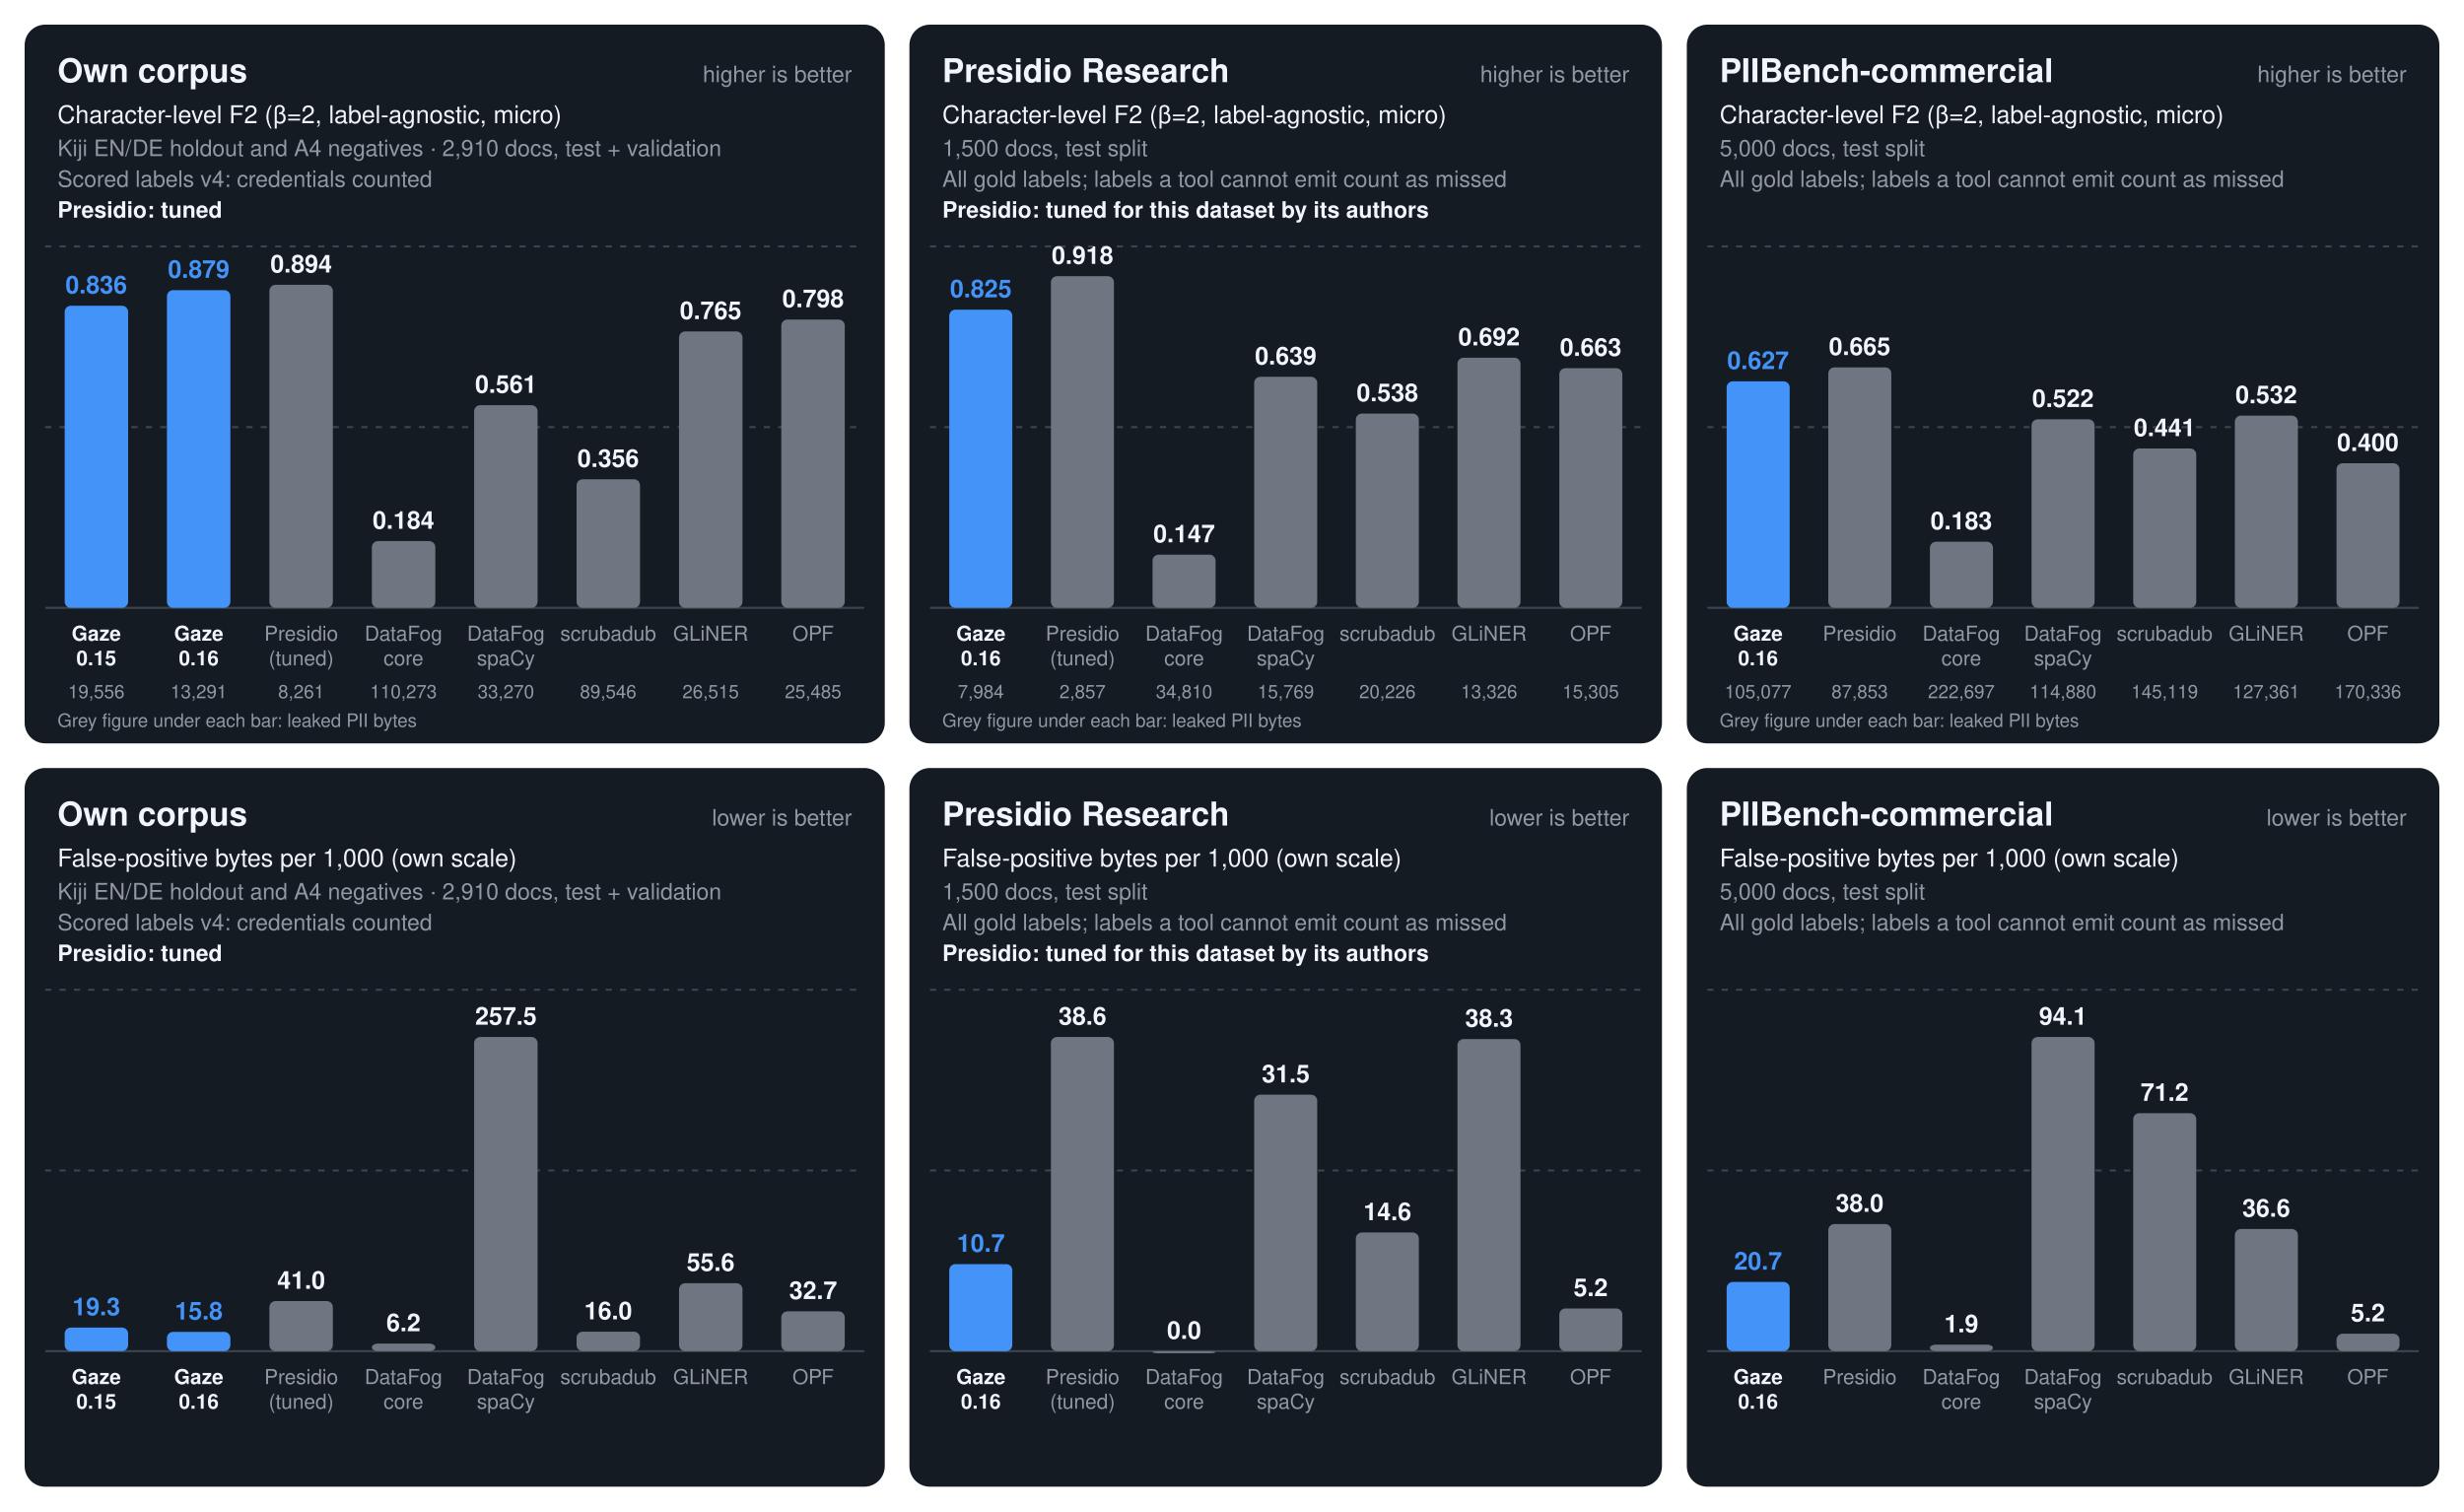
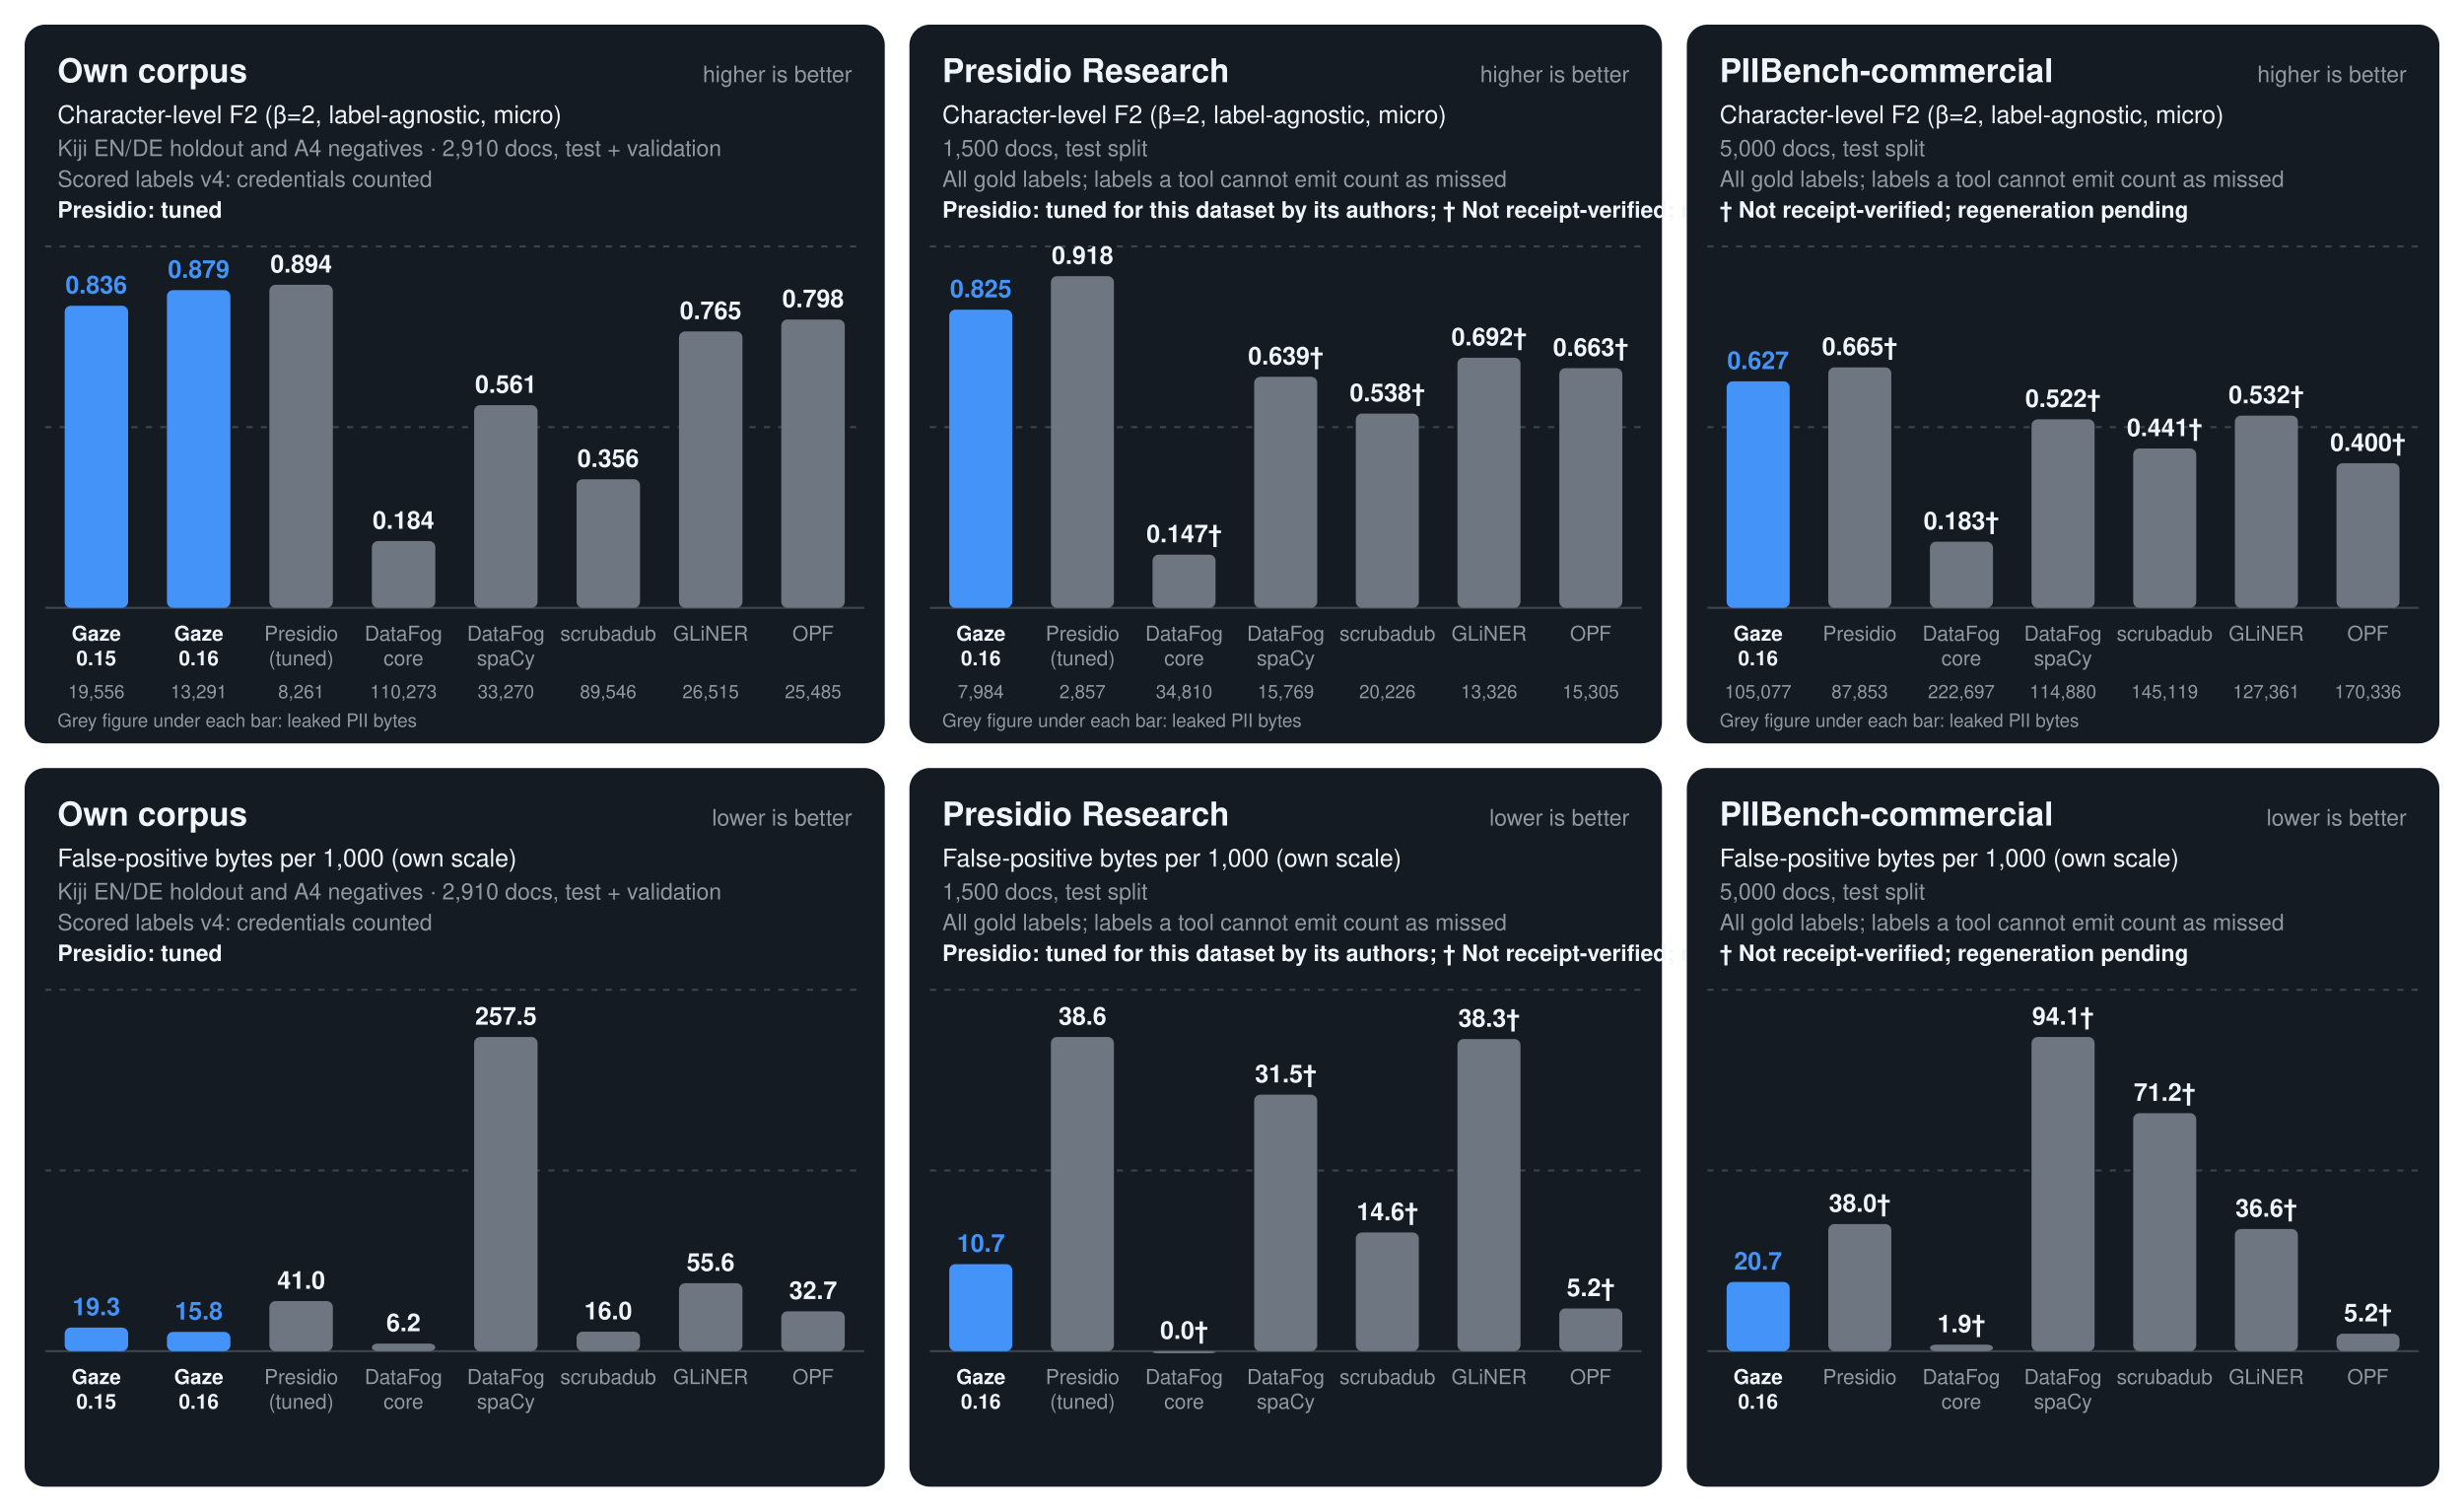
<svg xmlns="http://www.w3.org/2000/svg" viewBox="0 0 1200 736" width="1200" height="736" font-family="-apple-system,BlinkMacSystemFont,'Segoe UI',Helvetica,Arial,sans-serif" role="img" aria-label="Benchmark panels for own corpus, Presidio Research and PIIBench-commercial: character-level F2 (higher is better) with leaked PII bytes under each bar, and false-positive bytes per 1,000 bytes (lower is better), Gaze release against declared competitor configurations.">
  <rect x="12.0" y="12" width="418.9" height="350" rx="10" fill="#151b23" />
  <text x="28.0" y="40" font-size="16" font-weight="700" fill="#f0f6fc">Own corpus</text>
  <text x="414.9" y="40" font-size="11" text-anchor="end" fill="#9198a1">higher is better</text>
  <text x="28.0" y="60" font-size="12" fill="#f0f6fc">Character-level F2 (β=2, label-agnostic, micro)</text>
  <text x="28.0" y="76" font-size="11" fill="#9198a1">Kiji EN/DE holdout and A4 negatives · 2,910 docs, test + validation</text>
  <text x="28.0" y="91" font-size="11" fill="#9198a1">Scored labels v4: credentials counted</text>
  <text x="28.0" y="106" font-size="11" font-weight="600" fill="#f0f6fc" textLength="93.0" lengthAdjust="spacingAndGlyphs">Presidio: tuned</text>
  <line x1="22.0" x2="420.9" y1="296.0" y2="296.0" stroke="#3d444d" stroke-width="1" />
  <line x1="22.0" x2="420.9" y1="208.0" y2="208.0" stroke="#3d444d" stroke-width="1" stroke-dasharray="3 4" />
  <line x1="22.0" x2="420.9" y1="120.0" y2="120.0" stroke="#3d444d" stroke-width="1" stroke-dasharray="3 4" />
  <rect x="31.5" y="148.9" width="30.9" height="147.1" rx="3" fill="#4493f8" />
  <text x="46.9" y="142.9" font-size="12" font-weight="700" text-anchor="middle" fill="#4493f8">0.836</text>
  <text x="46.9" y="312" font-size="10" font-weight="600" text-anchor="middle" fill="#f0f6fc">Gaze</text>
  <text x="46.9" y="324" font-size="10" font-weight="600" text-anchor="middle" fill="#f0f6fc">0.15</text>
  <text x="46.9" y="340.0" font-size="9" text-anchor="middle" fill="#9198a1">19,556</text>
  <rect x="81.3" y="141.3" width="30.9" height="154.7" rx="3" fill="#4493f8" />
  <text x="96.8" y="135.3" font-size="12" font-weight="700" text-anchor="middle" fill="#4493f8">0.879</text>
  <text x="96.8" y="312" font-size="10" font-weight="600" text-anchor="middle" fill="#f0f6fc">Gaze</text>
  <text x="96.8" y="324" font-size="10" font-weight="600" text-anchor="middle" fill="#f0f6fc">0.16</text>
  <text x="96.8" y="340.0" font-size="9" text-anchor="middle" fill="#9198a1">13,291</text>
  <rect x="131.2" y="138.7" width="30.9" height="157.3" rx="3" fill="#6e7681" />
  <text x="146.7" y="132.7" font-size="12" font-weight="700" text-anchor="middle" fill="#f0f6fc">0.894</text>
  <text x="146.7" y="312" font-size="10" font-weight="400" text-anchor="middle" fill="#9198a1" textLength="43.9" lengthAdjust="spacingAndGlyphs">Presidio</text>
  <text x="146.7" y="324" font-size="10" font-weight="400" text-anchor="middle" fill="#9198a1">(tuned)</text>
  <text x="146.7" y="340.0" font-size="9" text-anchor="middle" fill="#9198a1">8,261</text>
  <rect x="181.1" y="263.5" width="30.9" height="32.5" rx="3" fill="#6e7681" />
  <text x="196.5" y="257.5" font-size="12" font-weight="700" text-anchor="middle" fill="#f0f6fc">0.184</text>
  <text x="196.5" y="312" font-size="10" font-weight="400" text-anchor="middle" fill="#9198a1">DataFog</text>
  <text x="196.5" y="324" font-size="10" font-weight="400" text-anchor="middle" fill="#9198a1">core</text>
  <text x="196.5" y="340.0" font-size="9" text-anchor="middle" fill="#9198a1">110,273</text>
  <rect x="230.9" y="197.3" width="30.9" height="98.7" rx="3" fill="#6e7681" />
  <text x="246.4" y="191.3" font-size="12" font-weight="700" text-anchor="middle" fill="#f0f6fc">0.561</text>
  <text x="246.4" y="312" font-size="10" font-weight="400" text-anchor="middle" fill="#9198a1">DataFog</text>
  <text x="246.4" y="324" font-size="10" font-weight="400" text-anchor="middle" fill="#9198a1">spaCy</text>
  <text x="246.4" y="340.0" font-size="9" text-anchor="middle" fill="#9198a1">33,270</text>
  <rect x="280.8" y="233.4" width="30.9" height="62.6" rx="3" fill="#6e7681" />
  <text x="296.2" y="227.4" font-size="12" font-weight="700" text-anchor="middle" fill="#f0f6fc">0.356</text>
  <text x="296.2" y="312" font-size="10" font-weight="400" text-anchor="middle" fill="#9198a1" textLength="43.9" lengthAdjust="spacingAndGlyphs">scrubadub</text>
  <text x="296.2" y="340.0" font-size="9" text-anchor="middle" fill="#9198a1">89,546</text>
  <rect x="330.7" y="161.4" width="30.9" height="134.6" rx="3" fill="#6e7681" />
  <text x="346.1" y="155.4" font-size="12" font-weight="700" text-anchor="middle" fill="#f0f6fc">0.765</text>
  <text x="346.1" y="312" font-size="10" font-weight="400" text-anchor="middle" fill="#9198a1">GLiNER</text>
  <text x="346.1" y="340.0" font-size="9" text-anchor="middle" fill="#9198a1">26,515</text>
  <rect x="380.5" y="155.6" width="30.9" height="140.4" rx="3" fill="#6e7681" />
  <text x="396.0" y="149.6" font-size="12" font-weight="700" text-anchor="middle" fill="#f0f6fc">0.798</text>
  <text x="396.0" y="312" font-size="10" font-weight="400" text-anchor="middle" fill="#9198a1">OPF</text>
  <text x="396.0" y="340.0" font-size="9" text-anchor="middle" fill="#9198a1">25,485</text>
  <text x="28.0" y="354" font-size="9" fill="#9198a1">Grey figure under each bar: leaked PII bytes</text>
  <rect x="442.9" y="12" width="366.5" height="350" rx="10" fill="#151b23" />
  <text x="458.9" y="40" font-size="16" font-weight="700" fill="#f0f6fc">Presidio Research</text>
  <text x="793.5" y="40" font-size="11" text-anchor="end" fill="#9198a1">higher is better</text>
  <text x="458.9" y="60" font-size="12" fill="#f0f6fc">Character-level F2 (β=2, label-agnostic, micro)</text>
  <text x="458.9" y="76" font-size="11" fill="#9198a1">1,500 docs, test split</text>
  <text x="458.9" y="91" font-size="11" fill="#9198a1">All gold labels; labels a tool cannot emit count as missed</text>
-   <text x="458.9" y="106" font-size="11" font-weight="600" fill="#f0f6fc" textLength="291.4" lengthAdjust="spacingAndGlyphs">Presidio: tuned for this dataset by its authors</text>
+   <text x="458.9" y="106" font-size="11" font-weight="600" fill="#f0f6fc" textLength="334.5" lengthAdjust="spacingAndGlyphs">Presidio: tuned for this dataset by its authors; † Not receipt-verified; regeneration pending</text>
  <line x1="452.9" x2="799.5" y1="296.0" y2="296.0" stroke="#3d444d" stroke-width="1" />
  <line x1="452.9" x2="799.5" y1="208.0" y2="208.0" stroke="#3d444d" stroke-width="1" stroke-dasharray="3 4" />
  <line x1="452.9" x2="799.5" y1="120.0" y2="120.0" stroke="#3d444d" stroke-width="1" stroke-dasharray="3 4" />
  <rect x="462.3" y="150.8" width="30.7" height="145.2" rx="3" fill="#4493f8" />
  <text x="477.7" y="144.8" font-size="12" font-weight="700" text-anchor="middle" fill="#4493f8">0.825</text>
  <text x="477.7" y="312" font-size="10" font-weight="600" text-anchor="middle" fill="#f0f6fc">Gaze</text>
  <text x="477.7" y="324" font-size="10" font-weight="600" text-anchor="middle" fill="#f0f6fc">0.16</text>
  <text x="477.7" y="340.0" font-size="9" text-anchor="middle" fill="#9198a1">7,984</text>
  <rect x="511.8" y="134.5" width="30.7" height="161.5" rx="3" fill="#6e7681" />
  <text x="527.2" y="128.5" font-size="12" font-weight="700" text-anchor="middle" fill="#f0f6fc">0.918</text>
  <text x="527.2" y="312" font-size="10" font-weight="400" text-anchor="middle" fill="#9198a1" textLength="43.5" lengthAdjust="spacingAndGlyphs">Presidio</text>
  <text x="527.2" y="324" font-size="10" font-weight="400" text-anchor="middle" fill="#9198a1">(tuned)</text>
  <text x="527.2" y="340.0" font-size="9" text-anchor="middle" fill="#9198a1">2,857</text>
  <rect x="561.3" y="270.1" width="30.7" height="25.9" rx="3" fill="#6e7681" />
-   <text x="576.7" y="264.1" font-size="12" font-weight="700" text-anchor="middle" fill="#f0f6fc">0.147</text>
+   <text x="576.7" y="264.1" font-size="12" font-weight="700" text-anchor="middle" fill="#f0f6fc">0.147†</text>
  <text x="576.7" y="312" font-size="10" font-weight="400" text-anchor="middle" fill="#9198a1">DataFog</text>
  <text x="576.7" y="324" font-size="10" font-weight="400" text-anchor="middle" fill="#9198a1">core</text>
  <text x="576.7" y="340.0" font-size="9" text-anchor="middle" fill="#9198a1">34,810</text>
  <rect x="610.8" y="183.5" width="30.7" height="112.5" rx="3" fill="#6e7681" />
-   <text x="626.2" y="177.5" font-size="12" font-weight="700" text-anchor="middle" fill="#f0f6fc">0.639</text>
+   <text x="626.2" y="177.5" font-size="12" font-weight="700" text-anchor="middle" fill="#f0f6fc">0.639†</text>
  <text x="626.2" y="312" font-size="10" font-weight="400" text-anchor="middle" fill="#9198a1">DataFog</text>
  <text x="626.2" y="324" font-size="10" font-weight="400" text-anchor="middle" fill="#9198a1">spaCy</text>
  <text x="626.2" y="340.0" font-size="9" text-anchor="middle" fill="#9198a1">15,769</text>
  <rect x="660.3" y="201.4" width="30.7" height="94.6" rx="3" fill="#6e7681" />
-   <text x="675.7" y="195.4" font-size="12" font-weight="700" text-anchor="middle" fill="#f0f6fc">0.538</text>
+   <text x="675.7" y="195.4" font-size="12" font-weight="700" text-anchor="middle" fill="#f0f6fc">0.538†</text>
  <text x="675.7" y="312" font-size="10" font-weight="400" text-anchor="middle" fill="#9198a1" textLength="43.5" lengthAdjust="spacingAndGlyphs">scrubadub</text>
  <text x="675.7" y="340.0" font-size="9" text-anchor="middle" fill="#9198a1">20,226</text>
  <rect x="709.8" y="174.2" width="30.7" height="121.8" rx="3" fill="#6e7681" />
-   <text x="725.2" y="168.2" font-size="12" font-weight="700" text-anchor="middle" fill="#f0f6fc">0.692</text>
+   <text x="725.2" y="168.2" font-size="12" font-weight="700" text-anchor="middle" fill="#f0f6fc">0.692†</text>
  <text x="725.2" y="312" font-size="10" font-weight="400" text-anchor="middle" fill="#9198a1">GLiNER</text>
  <text x="725.2" y="340.0" font-size="9" text-anchor="middle" fill="#9198a1">13,326</text>
  <rect x="759.4" y="179.3" width="30.7" height="116.7" rx="3" fill="#6e7681" />
-   <text x="774.7" y="173.3" font-size="12" font-weight="700" text-anchor="middle" fill="#f0f6fc">0.663</text>
+   <text x="774.7" y="173.3" font-size="12" font-weight="700" text-anchor="middle" fill="#f0f6fc">0.663†</text>
  <text x="774.7" y="312" font-size="10" font-weight="400" text-anchor="middle" fill="#9198a1">OPF</text>
  <text x="774.7" y="340.0" font-size="9" text-anchor="middle" fill="#9198a1">15,305</text>
  <text x="458.9" y="354" font-size="9" fill="#9198a1">Grey figure under each bar: leaked PII bytes</text>
  <rect x="821.5" y="12" width="366.5" height="350" rx="10" fill="#151b23" />
  <text x="837.5" y="40" font-size="16" font-weight="700" fill="#f0f6fc">PIIBench-commercial</text>
  <text x="1172.0" y="40" font-size="11" text-anchor="end" fill="#9198a1">higher is better</text>
  <text x="837.5" y="60" font-size="12" fill="#f0f6fc">Character-level F2 (β=2, label-agnostic, micro)</text>
  <text x="837.5" y="76" font-size="11" fill="#9198a1">5,000 docs, test split</text>
  <text x="837.5" y="91" font-size="11" fill="#9198a1">All gold labels; labels a tool cannot emit count as missed</text>
+   <text x="837.5" y="106" font-size="11" font-weight="600" fill="#f0f6fc" textLength="272.8" lengthAdjust="spacingAndGlyphs">† Not receipt-verified; regeneration pending</text>
  <line x1="831.5" x2="1178.0" y1="296.0" y2="296.0" stroke="#3d444d" stroke-width="1" />
  <line x1="831.5" x2="1178.0" y1="208.0" y2="208.0" stroke="#3d444d" stroke-width="1" stroke-dasharray="3 4" />
  <line x1="831.5" x2="1178.0" y1="120.0" y2="120.0" stroke="#3d444d" stroke-width="1" stroke-dasharray="3 4" />
  <rect x="840.9" y="185.7" width="30.7" height="110.3" rx="3" fill="#4493f8" />
  <text x="856.2" y="179.7" font-size="12" font-weight="700" text-anchor="middle" fill="#4493f8">0.627</text>
  <text x="856.2" y="312" font-size="10" font-weight="600" text-anchor="middle" fill="#f0f6fc">Gaze</text>
  <text x="856.2" y="324" font-size="10" font-weight="600" text-anchor="middle" fill="#f0f6fc">0.16</text>
  <text x="856.2" y="340.0" font-size="9" text-anchor="middle" fill="#9198a1">105,077</text>
  <rect x="890.4" y="178.9" width="30.7" height="117.1" rx="3" fill="#6e7681" />
-   <text x="905.7" y="172.9" font-size="12" font-weight="700" text-anchor="middle" fill="#f0f6fc">0.665</text>
+   <text x="905.7" y="172.9" font-size="12" font-weight="700" text-anchor="middle" fill="#f0f6fc">0.665†</text>
  <text x="905.7" y="312" font-size="10" font-weight="400" text-anchor="middle" fill="#9198a1" textLength="43.5" lengthAdjust="spacingAndGlyphs">Presidio</text>
  <text x="905.7" y="340.0" font-size="9" text-anchor="middle" fill="#9198a1">87,853</text>
  <rect x="939.9" y="263.8" width="30.7" height="32.2" rx="3" fill="#6e7681" />
-   <text x="955.2" y="257.8" font-size="12" font-weight="700" text-anchor="middle" fill="#f0f6fc">0.183</text>
+   <text x="955.2" y="257.8" font-size="12" font-weight="700" text-anchor="middle" fill="#f0f6fc">0.183†</text>
  <text x="955.2" y="312" font-size="10" font-weight="400" text-anchor="middle" fill="#9198a1">DataFog</text>
  <text x="955.2" y="324" font-size="10" font-weight="400" text-anchor="middle" fill="#9198a1">core</text>
  <text x="955.2" y="340.0" font-size="9" text-anchor="middle" fill="#9198a1">222,697</text>
  <rect x="989.4" y="204.2" width="30.7" height="91.8" rx="3" fill="#6e7681" />
-   <text x="1004.7" y="198.2" font-size="12" font-weight="700" text-anchor="middle" fill="#f0f6fc">0.522</text>
+   <text x="1004.7" y="198.2" font-size="12" font-weight="700" text-anchor="middle" fill="#f0f6fc">0.522†</text>
  <text x="1004.7" y="312" font-size="10" font-weight="400" text-anchor="middle" fill="#9198a1">DataFog</text>
  <text x="1004.7" y="324" font-size="10" font-weight="400" text-anchor="middle" fill="#9198a1">spaCy</text>
  <text x="1004.7" y="340.0" font-size="9" text-anchor="middle" fill="#9198a1">114,880</text>
  <rect x="1038.9" y="218.4" width="30.7" height="77.6" rx="3" fill="#6e7681" />
-   <text x="1054.2" y="212.4" font-size="12" font-weight="700" text-anchor="middle" fill="#f0f6fc">0.441</text>
+   <text x="1054.2" y="212.4" font-size="12" font-weight="700" text-anchor="middle" fill="#f0f6fc">0.441†</text>
  <text x="1054.2" y="312" font-size="10" font-weight="400" text-anchor="middle" fill="#9198a1" textLength="43.5" lengthAdjust="spacingAndGlyphs">scrubadub</text>
  <text x="1054.2" y="340.0" font-size="9" text-anchor="middle" fill="#9198a1">145,119</text>
  <rect x="1088.4" y="202.4" width="30.7" height="93.6" rx="3" fill="#6e7681" />
-   <text x="1103.7" y="196.4" font-size="12" font-weight="700" text-anchor="middle" fill="#f0f6fc">0.532</text>
+   <text x="1103.7" y="196.4" font-size="12" font-weight="700" text-anchor="middle" fill="#f0f6fc">0.532†</text>
  <text x="1103.7" y="312" font-size="10" font-weight="400" text-anchor="middle" fill="#9198a1">GLiNER</text>
  <text x="1103.7" y="340.0" font-size="9" text-anchor="middle" fill="#9198a1">127,361</text>
  <rect x="1137.9" y="225.6" width="30.7" height="70.4" rx="3" fill="#6e7681" />
-   <text x="1153.2" y="219.6" font-size="12" font-weight="700" text-anchor="middle" fill="#f0f6fc">0.400</text>
+   <text x="1153.2" y="219.6" font-size="12" font-weight="700" text-anchor="middle" fill="#f0f6fc">0.400†</text>
  <text x="1153.2" y="312" font-size="10" font-weight="400" text-anchor="middle" fill="#9198a1">OPF</text>
  <text x="1153.2" y="340.0" font-size="9" text-anchor="middle" fill="#9198a1">170,336</text>
  <text x="837.5" y="354" font-size="9" fill="#9198a1">Grey figure under each bar: leaked PII bytes</text>
  <rect x="12.0" y="374" width="418.9" height="350" rx="10" fill="#151b23" />
  <text x="28.0" y="402" font-size="16" font-weight="700" fill="#f0f6fc">Own corpus</text>
  <text x="414.9" y="402" font-size="11" text-anchor="end" fill="#9198a1">lower is better</text>
  <text x="28.0" y="422" font-size="12" fill="#f0f6fc">False-positive bytes per 1,000 (own scale)</text>
  <text x="28.0" y="438" font-size="11" fill="#9198a1">Kiji EN/DE holdout and A4 negatives · 2,910 docs, test + validation</text>
  <text x="28.0" y="453" font-size="11" fill="#9198a1">Scored labels v4: credentials counted</text>
  <text x="28.0" y="468" font-size="11" font-weight="600" fill="#f0f6fc" textLength="93.0" lengthAdjust="spacingAndGlyphs">Presidio: tuned</text>
  <line x1="22.0" x2="420.9" y1="658.0" y2="658.0" stroke="#3d444d" stroke-width="1" />
  <line x1="22.0" x2="420.9" y1="570.0" y2="570.0" stroke="#3d444d" stroke-width="1" stroke-dasharray="3 4" />
  <line x1="22.0" x2="420.9" y1="482.0" y2="482.0" stroke="#3d444d" stroke-width="1" stroke-dasharray="3 4" />
  <rect x="31.5" y="646.5" width="30.9" height="11.5" rx="3" fill="#4493f8" />
  <text x="46.9" y="640.5" font-size="12" font-weight="700" text-anchor="middle" fill="#4493f8">19.3</text>
  <text x="46.9" y="674" font-size="10" font-weight="600" text-anchor="middle" fill="#f0f6fc">Gaze</text>
  <text x="46.9" y="686" font-size="10" font-weight="600" text-anchor="middle" fill="#f0f6fc">0.15</text>
  <rect x="81.3" y="648.6" width="30.9" height="9.4" rx="3" fill="#4493f8" />
  <text x="96.8" y="642.6" font-size="12" font-weight="700" text-anchor="middle" fill="#4493f8">15.8</text>
  <text x="96.8" y="674" font-size="10" font-weight="600" text-anchor="middle" fill="#f0f6fc">Gaze</text>
  <text x="96.8" y="686" font-size="10" font-weight="600" text-anchor="middle" fill="#f0f6fc">0.16</text>
  <rect x="131.2" y="633.6" width="30.9" height="24.4" rx="3" fill="#6e7681" />
  <text x="146.7" y="627.6" font-size="12" font-weight="700" text-anchor="middle" fill="#f0f6fc">41.0</text>
  <text x="146.7" y="674" font-size="10" font-weight="400" text-anchor="middle" fill="#9198a1" textLength="43.9" lengthAdjust="spacingAndGlyphs">Presidio</text>
  <text x="146.7" y="686" font-size="10" font-weight="400" text-anchor="middle" fill="#9198a1">(tuned)</text>
  <rect x="181.1" y="654.3" width="30.9" height="3.7" rx="3" fill="#6e7681" />
  <text x="196.5" y="648.3" font-size="12" font-weight="700" text-anchor="middle" fill="#f0f6fc">6.2</text>
  <text x="196.5" y="674" font-size="10" font-weight="400" text-anchor="middle" fill="#9198a1">DataFog</text>
  <text x="196.5" y="686" font-size="10" font-weight="400" text-anchor="middle" fill="#9198a1">core</text>
  <rect x="230.9" y="505.0" width="30.9" height="153.0" rx="3" fill="#6e7681" />
  <text x="246.4" y="499.0" font-size="12" font-weight="700" text-anchor="middle" fill="#f0f6fc">257.5</text>
  <text x="246.4" y="674" font-size="10" font-weight="400" text-anchor="middle" fill="#9198a1">DataFog</text>
  <text x="246.4" y="686" font-size="10" font-weight="400" text-anchor="middle" fill="#9198a1">spaCy</text>
  <rect x="280.8" y="648.5" width="30.9" height="9.5" rx="3" fill="#6e7681" />
  <text x="296.2" y="642.5" font-size="12" font-weight="700" text-anchor="middle" fill="#f0f6fc">16.0</text>
  <text x="296.2" y="674" font-size="10" font-weight="400" text-anchor="middle" fill="#9198a1" textLength="43.9" lengthAdjust="spacingAndGlyphs">scrubadub</text>
  <rect x="330.7" y="624.9" width="30.9" height="33.1" rx="3" fill="#6e7681" />
  <text x="346.1" y="618.9" font-size="12" font-weight="700" text-anchor="middle" fill="#f0f6fc">55.6</text>
  <text x="346.1" y="674" font-size="10" font-weight="400" text-anchor="middle" fill="#9198a1">GLiNER</text>
  <rect x="380.5" y="638.6" width="30.9" height="19.4" rx="3" fill="#6e7681" />
  <text x="396.0" y="632.6" font-size="12" font-weight="700" text-anchor="middle" fill="#f0f6fc">32.7</text>
  <text x="396.0" y="674" font-size="10" font-weight="400" text-anchor="middle" fill="#9198a1">OPF</text>
  <rect x="442.9" y="374" width="366.5" height="350" rx="10" fill="#151b23" />
  <text x="458.9" y="402" font-size="16" font-weight="700" fill="#f0f6fc">Presidio Research</text>
  <text x="793.5" y="402" font-size="11" text-anchor="end" fill="#9198a1">lower is better</text>
  <text x="458.9" y="422" font-size="12" fill="#f0f6fc">False-positive bytes per 1,000 (own scale)</text>
  <text x="458.9" y="438" font-size="11" fill="#9198a1">1,500 docs, test split</text>
  <text x="458.9" y="453" font-size="11" fill="#9198a1">All gold labels; labels a tool cannot emit count as missed</text>
-   <text x="458.9" y="468" font-size="11" font-weight="600" fill="#f0f6fc" textLength="291.4" lengthAdjust="spacingAndGlyphs">Presidio: tuned for this dataset by its authors</text>
+   <text x="458.9" y="468" font-size="11" font-weight="600" fill="#f0f6fc" textLength="334.5" lengthAdjust="spacingAndGlyphs">Presidio: tuned for this dataset by its authors; † Not receipt-verified; regeneration pending</text>
  <line x1="452.9" x2="799.5" y1="658.0" y2="658.0" stroke="#3d444d" stroke-width="1" />
  <line x1="452.9" x2="799.5" y1="570.0" y2="570.0" stroke="#3d444d" stroke-width="1" stroke-dasharray="3 4" />
  <line x1="452.9" x2="799.5" y1="482.0" y2="482.0" stroke="#3d444d" stroke-width="1" stroke-dasharray="3 4" />
  <rect x="462.3" y="615.6" width="30.7" height="42.4" rx="3" fill="#4493f8" />
  <text x="477.7" y="609.6" font-size="12" font-weight="700" text-anchor="middle" fill="#4493f8">10.7</text>
  <text x="477.7" y="674" font-size="10" font-weight="600" text-anchor="middle" fill="#f0f6fc">Gaze</text>
  <text x="477.7" y="686" font-size="10" font-weight="600" text-anchor="middle" fill="#f0f6fc">0.16</text>
  <rect x="511.8" y="505.0" width="30.7" height="153.0" rx="3" fill="#6e7681" />
  <text x="527.2" y="499.0" font-size="12" font-weight="700" text-anchor="middle" fill="#f0f6fc">38.6</text>
  <text x="527.2" y="674" font-size="10" font-weight="400" text-anchor="middle" fill="#9198a1" textLength="43.5" lengthAdjust="spacingAndGlyphs">Presidio</text>
  <text x="527.2" y="686" font-size="10" font-weight="400" text-anchor="middle" fill="#9198a1">(tuned)</text>
  <rect x="561.3" y="658.0" width="30.7" height="1.0" rx="3" fill="#6e7681" />
-   <text x="576.7" y="652.0" font-size="12" font-weight="700" text-anchor="middle" fill="#f0f6fc">0.0</text>
+   <text x="576.7" y="652.0" font-size="12" font-weight="700" text-anchor="middle" fill="#f0f6fc">0.0†</text>
  <text x="576.7" y="674" font-size="10" font-weight="400" text-anchor="middle" fill="#9198a1">DataFog</text>
  <text x="576.7" y="686" font-size="10" font-weight="400" text-anchor="middle" fill="#9198a1">core</text>
  <rect x="610.8" y="533.1" width="30.7" height="124.9" rx="3" fill="#6e7681" />
-   <text x="626.2" y="527.1" font-size="12" font-weight="700" text-anchor="middle" fill="#f0f6fc">31.5</text>
+   <text x="626.2" y="527.1" font-size="12" font-weight="700" text-anchor="middle" fill="#f0f6fc">31.5†</text>
  <text x="626.2" y="674" font-size="10" font-weight="400" text-anchor="middle" fill="#9198a1">DataFog</text>
  <text x="626.2" y="686" font-size="10" font-weight="400" text-anchor="middle" fill="#9198a1">spaCy</text>
  <rect x="660.3" y="600.2" width="30.7" height="57.8" rx="3" fill="#6e7681" />
-   <text x="675.7" y="594.2" font-size="12" font-weight="700" text-anchor="middle" fill="#f0f6fc">14.6</text>
+   <text x="675.7" y="594.2" font-size="12" font-weight="700" text-anchor="middle" fill="#f0f6fc">14.6†</text>
  <text x="675.7" y="674" font-size="10" font-weight="400" text-anchor="middle" fill="#9198a1" textLength="43.5" lengthAdjust="spacingAndGlyphs">scrubadub</text>
  <rect x="709.8" y="506.0" width="30.7" height="152.0" rx="3" fill="#6e7681" />
-   <text x="725.2" y="500.0" font-size="12" font-weight="700" text-anchor="middle" fill="#f0f6fc">38.3</text>
+   <text x="725.2" y="500.0" font-size="12" font-weight="700" text-anchor="middle" fill="#f0f6fc">38.3†</text>
  <text x="725.2" y="674" font-size="10" font-weight="400" text-anchor="middle" fill="#9198a1">GLiNER</text>
  <rect x="759.4" y="637.2" width="30.7" height="20.8" rx="3" fill="#6e7681" />
-   <text x="774.7" y="631.2" font-size="12" font-weight="700" text-anchor="middle" fill="#f0f6fc">5.2</text>
+   <text x="774.7" y="631.2" font-size="12" font-weight="700" text-anchor="middle" fill="#f0f6fc">5.2†</text>
  <text x="774.7" y="674" font-size="10" font-weight="400" text-anchor="middle" fill="#9198a1">OPF</text>
  <rect x="821.5" y="374" width="366.5" height="350" rx="10" fill="#151b23" />
  <text x="837.5" y="402" font-size="16" font-weight="700" fill="#f0f6fc">PIIBench-commercial</text>
  <text x="1172.0" y="402" font-size="11" text-anchor="end" fill="#9198a1">lower is better</text>
  <text x="837.5" y="422" font-size="12" fill="#f0f6fc">False-positive bytes per 1,000 (own scale)</text>
  <text x="837.5" y="438" font-size="11" fill="#9198a1">5,000 docs, test split</text>
  <text x="837.5" y="453" font-size="11" fill="#9198a1">All gold labels; labels a tool cannot emit count as missed</text>
+   <text x="837.5" y="468" font-size="11" font-weight="600" fill="#f0f6fc" textLength="272.8" lengthAdjust="spacingAndGlyphs">† Not receipt-verified; regeneration pending</text>
  <line x1="831.5" x2="1178.0" y1="658.0" y2="658.0" stroke="#3d444d" stroke-width="1" />
  <line x1="831.5" x2="1178.0" y1="570.0" y2="570.0" stroke="#3d444d" stroke-width="1" stroke-dasharray="3 4" />
  <line x1="831.5" x2="1178.0" y1="482.0" y2="482.0" stroke="#3d444d" stroke-width="1" stroke-dasharray="3 4" />
  <rect x="840.9" y="624.3" width="30.7" height="33.7" rx="3" fill="#4493f8" />
  <text x="856.2" y="618.3" font-size="12" font-weight="700" text-anchor="middle" fill="#4493f8">20.7</text>
  <text x="856.2" y="674" font-size="10" font-weight="600" text-anchor="middle" fill="#f0f6fc">Gaze</text>
  <text x="856.2" y="686" font-size="10" font-weight="600" text-anchor="middle" fill="#f0f6fc">0.16</text>
  <rect x="890.4" y="596.1" width="30.7" height="61.9" rx="3" fill="#6e7681" />
-   <text x="905.7" y="590.1" font-size="12" font-weight="700" text-anchor="middle" fill="#f0f6fc">38.0</text>
+   <text x="905.7" y="590.1" font-size="12" font-weight="700" text-anchor="middle" fill="#f0f6fc">38.0†</text>
  <text x="905.7" y="674" font-size="10" font-weight="400" text-anchor="middle" fill="#9198a1" textLength="43.5" lengthAdjust="spacingAndGlyphs">Presidio</text>
  <rect x="939.9" y="654.8" width="30.7" height="3.2" rx="3" fill="#6e7681" />
-   <text x="955.2" y="648.8" font-size="12" font-weight="700" text-anchor="middle" fill="#f0f6fc">1.9</text>
+   <text x="955.2" y="648.8" font-size="12" font-weight="700" text-anchor="middle" fill="#f0f6fc">1.9†</text>
  <text x="955.2" y="674" font-size="10" font-weight="400" text-anchor="middle" fill="#9198a1">DataFog</text>
  <text x="955.2" y="686" font-size="10" font-weight="400" text-anchor="middle" fill="#9198a1">core</text>
  <rect x="989.4" y="505.0" width="30.7" height="153.0" rx="3" fill="#6e7681" />
-   <text x="1004.7" y="499.0" font-size="12" font-weight="700" text-anchor="middle" fill="#f0f6fc">94.1</text>
+   <text x="1004.7" y="499.0" font-size="12" font-weight="700" text-anchor="middle" fill="#f0f6fc">94.1†</text>
  <text x="1004.7" y="674" font-size="10" font-weight="400" text-anchor="middle" fill="#9198a1">DataFog</text>
  <text x="1004.7" y="686" font-size="10" font-weight="400" text-anchor="middle" fill="#9198a1">spaCy</text>
  <rect x="1038.9" y="542.1" width="30.7" height="115.9" rx="3" fill="#6e7681" />
-   <text x="1054.2" y="536.1" font-size="12" font-weight="700" text-anchor="middle" fill="#f0f6fc">71.2</text>
+   <text x="1054.2" y="536.1" font-size="12" font-weight="700" text-anchor="middle" fill="#f0f6fc">71.2†</text>
  <text x="1054.2" y="674" font-size="10" font-weight="400" text-anchor="middle" fill="#9198a1" textLength="43.5" lengthAdjust="spacingAndGlyphs">scrubadub</text>
  <rect x="1088.4" y="598.5" width="30.7" height="59.5" rx="3" fill="#6e7681" />
-   <text x="1103.7" y="592.5" font-size="12" font-weight="700" text-anchor="middle" fill="#f0f6fc">36.6</text>
+   <text x="1103.7" y="592.5" font-size="12" font-weight="700" text-anchor="middle" fill="#f0f6fc">36.6†</text>
  <text x="1103.7" y="674" font-size="10" font-weight="400" text-anchor="middle" fill="#9198a1">GLiNER</text>
  <rect x="1137.9" y="649.5" width="30.7" height="8.5" rx="3" fill="#6e7681" />
-   <text x="1153.2" y="643.5" font-size="12" font-weight="700" text-anchor="middle" fill="#f0f6fc">5.2</text>
+   <text x="1153.2" y="643.5" font-size="12" font-weight="700" text-anchor="middle" fill="#f0f6fc">5.2†</text>
  <text x="1153.2" y="674" font-size="10" font-weight="400" text-anchor="middle" fill="#9198a1">OPF</text>
</svg>
